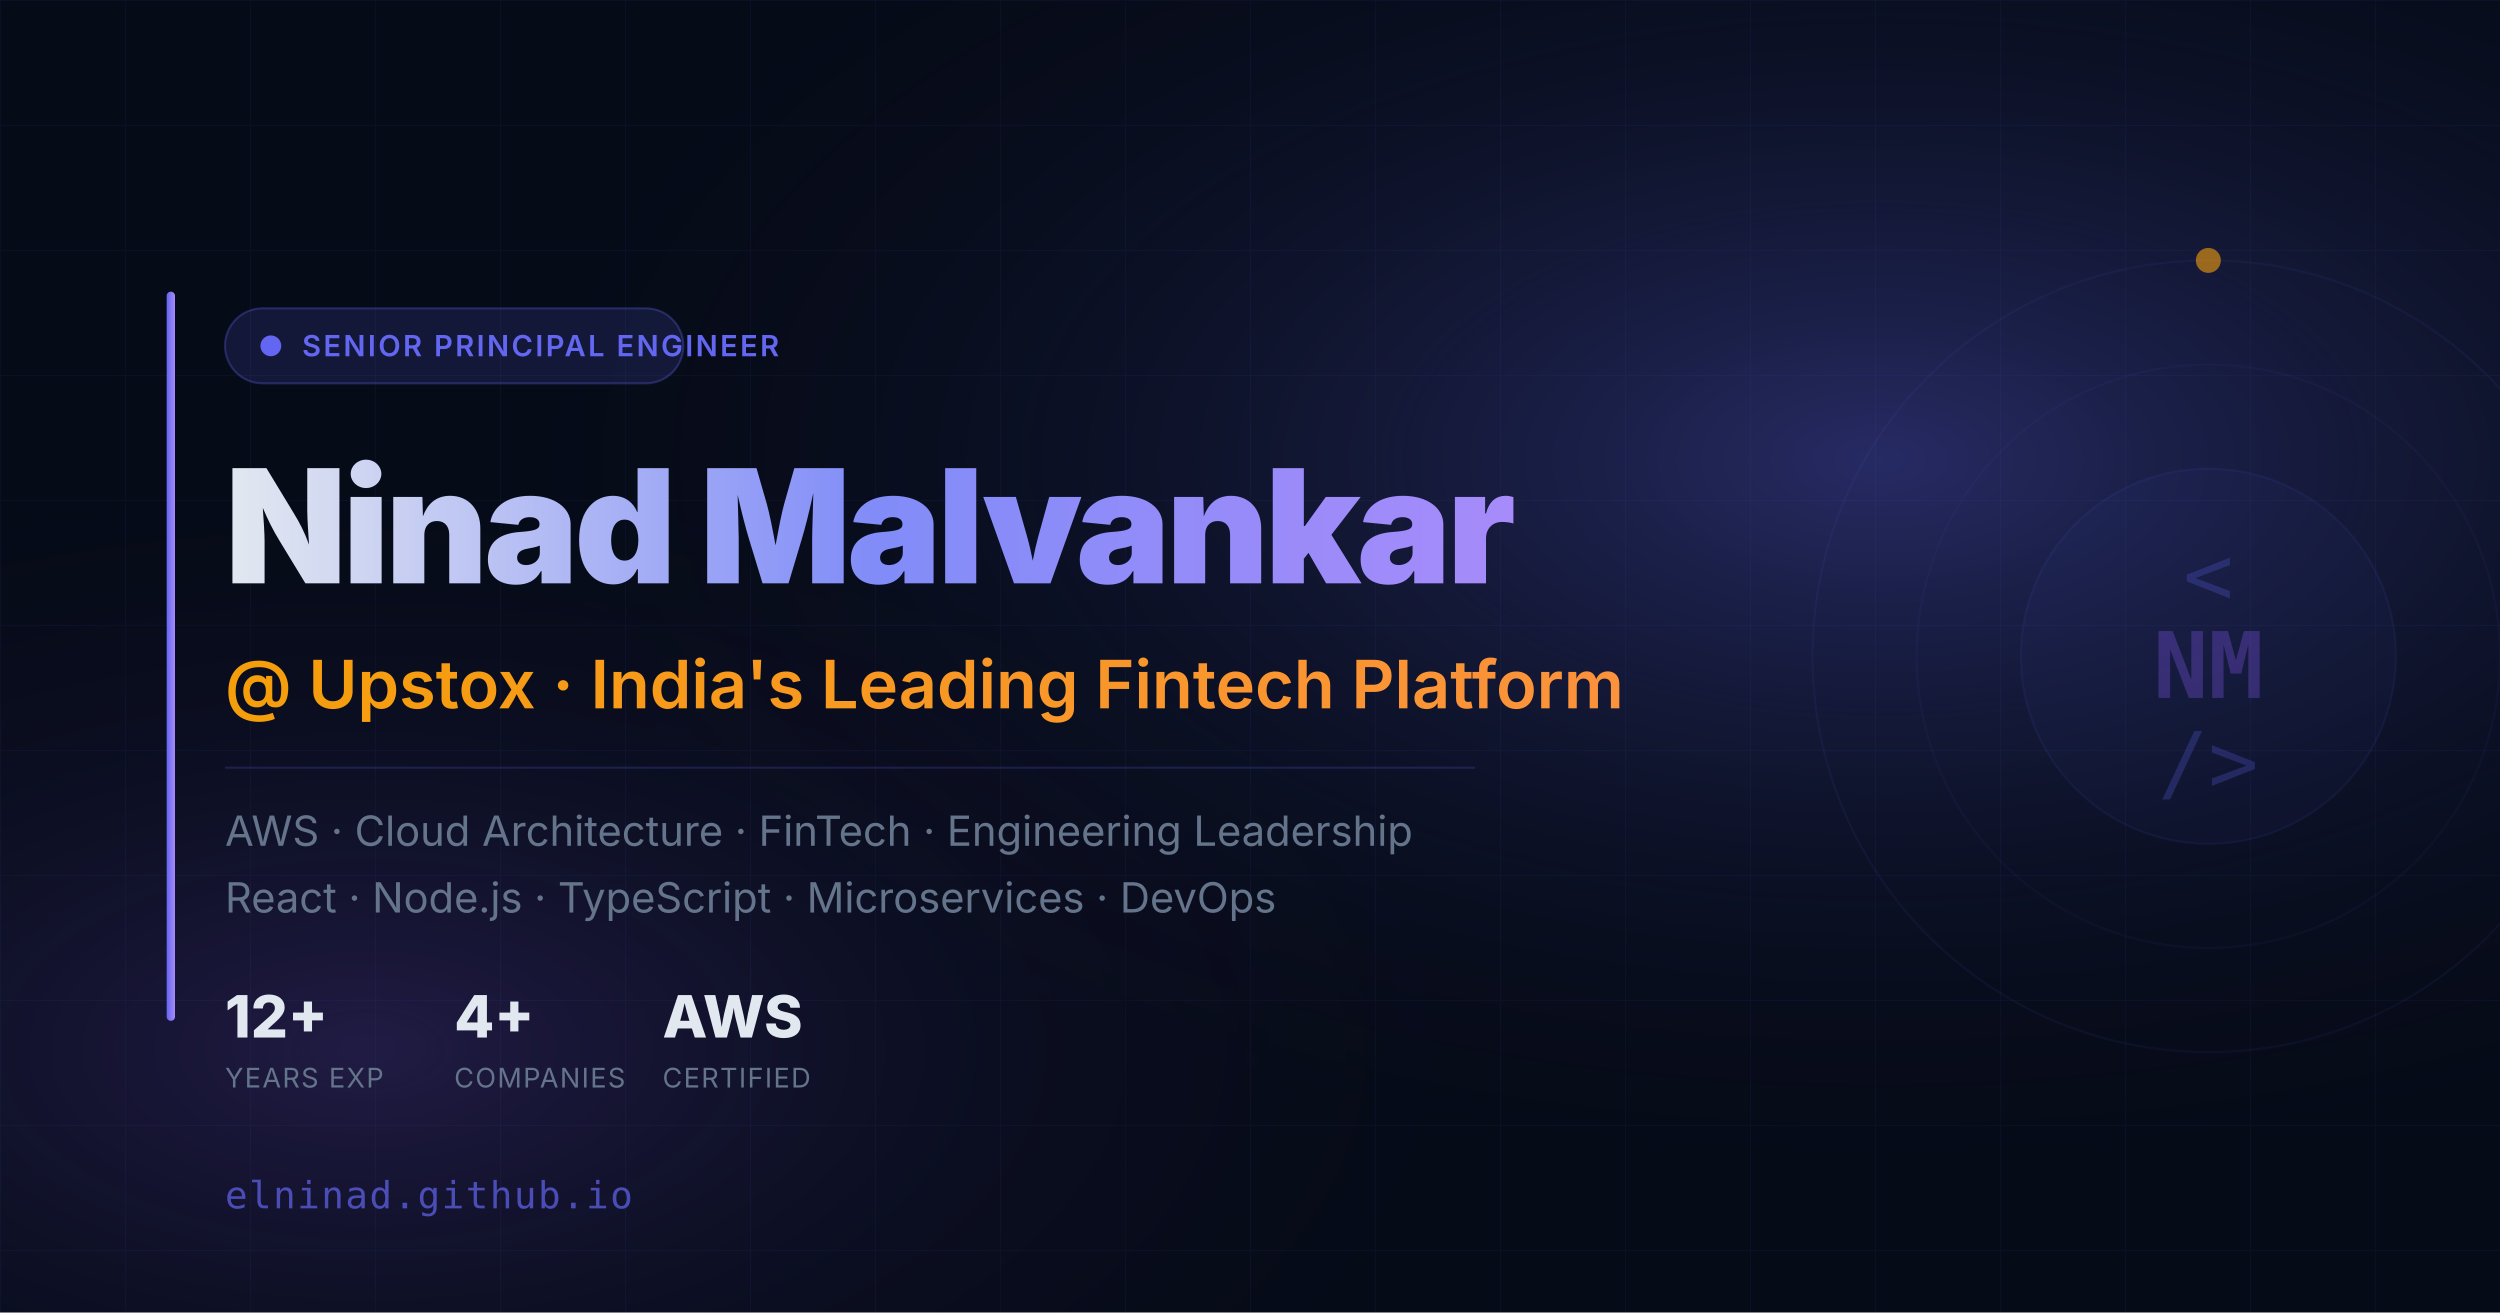
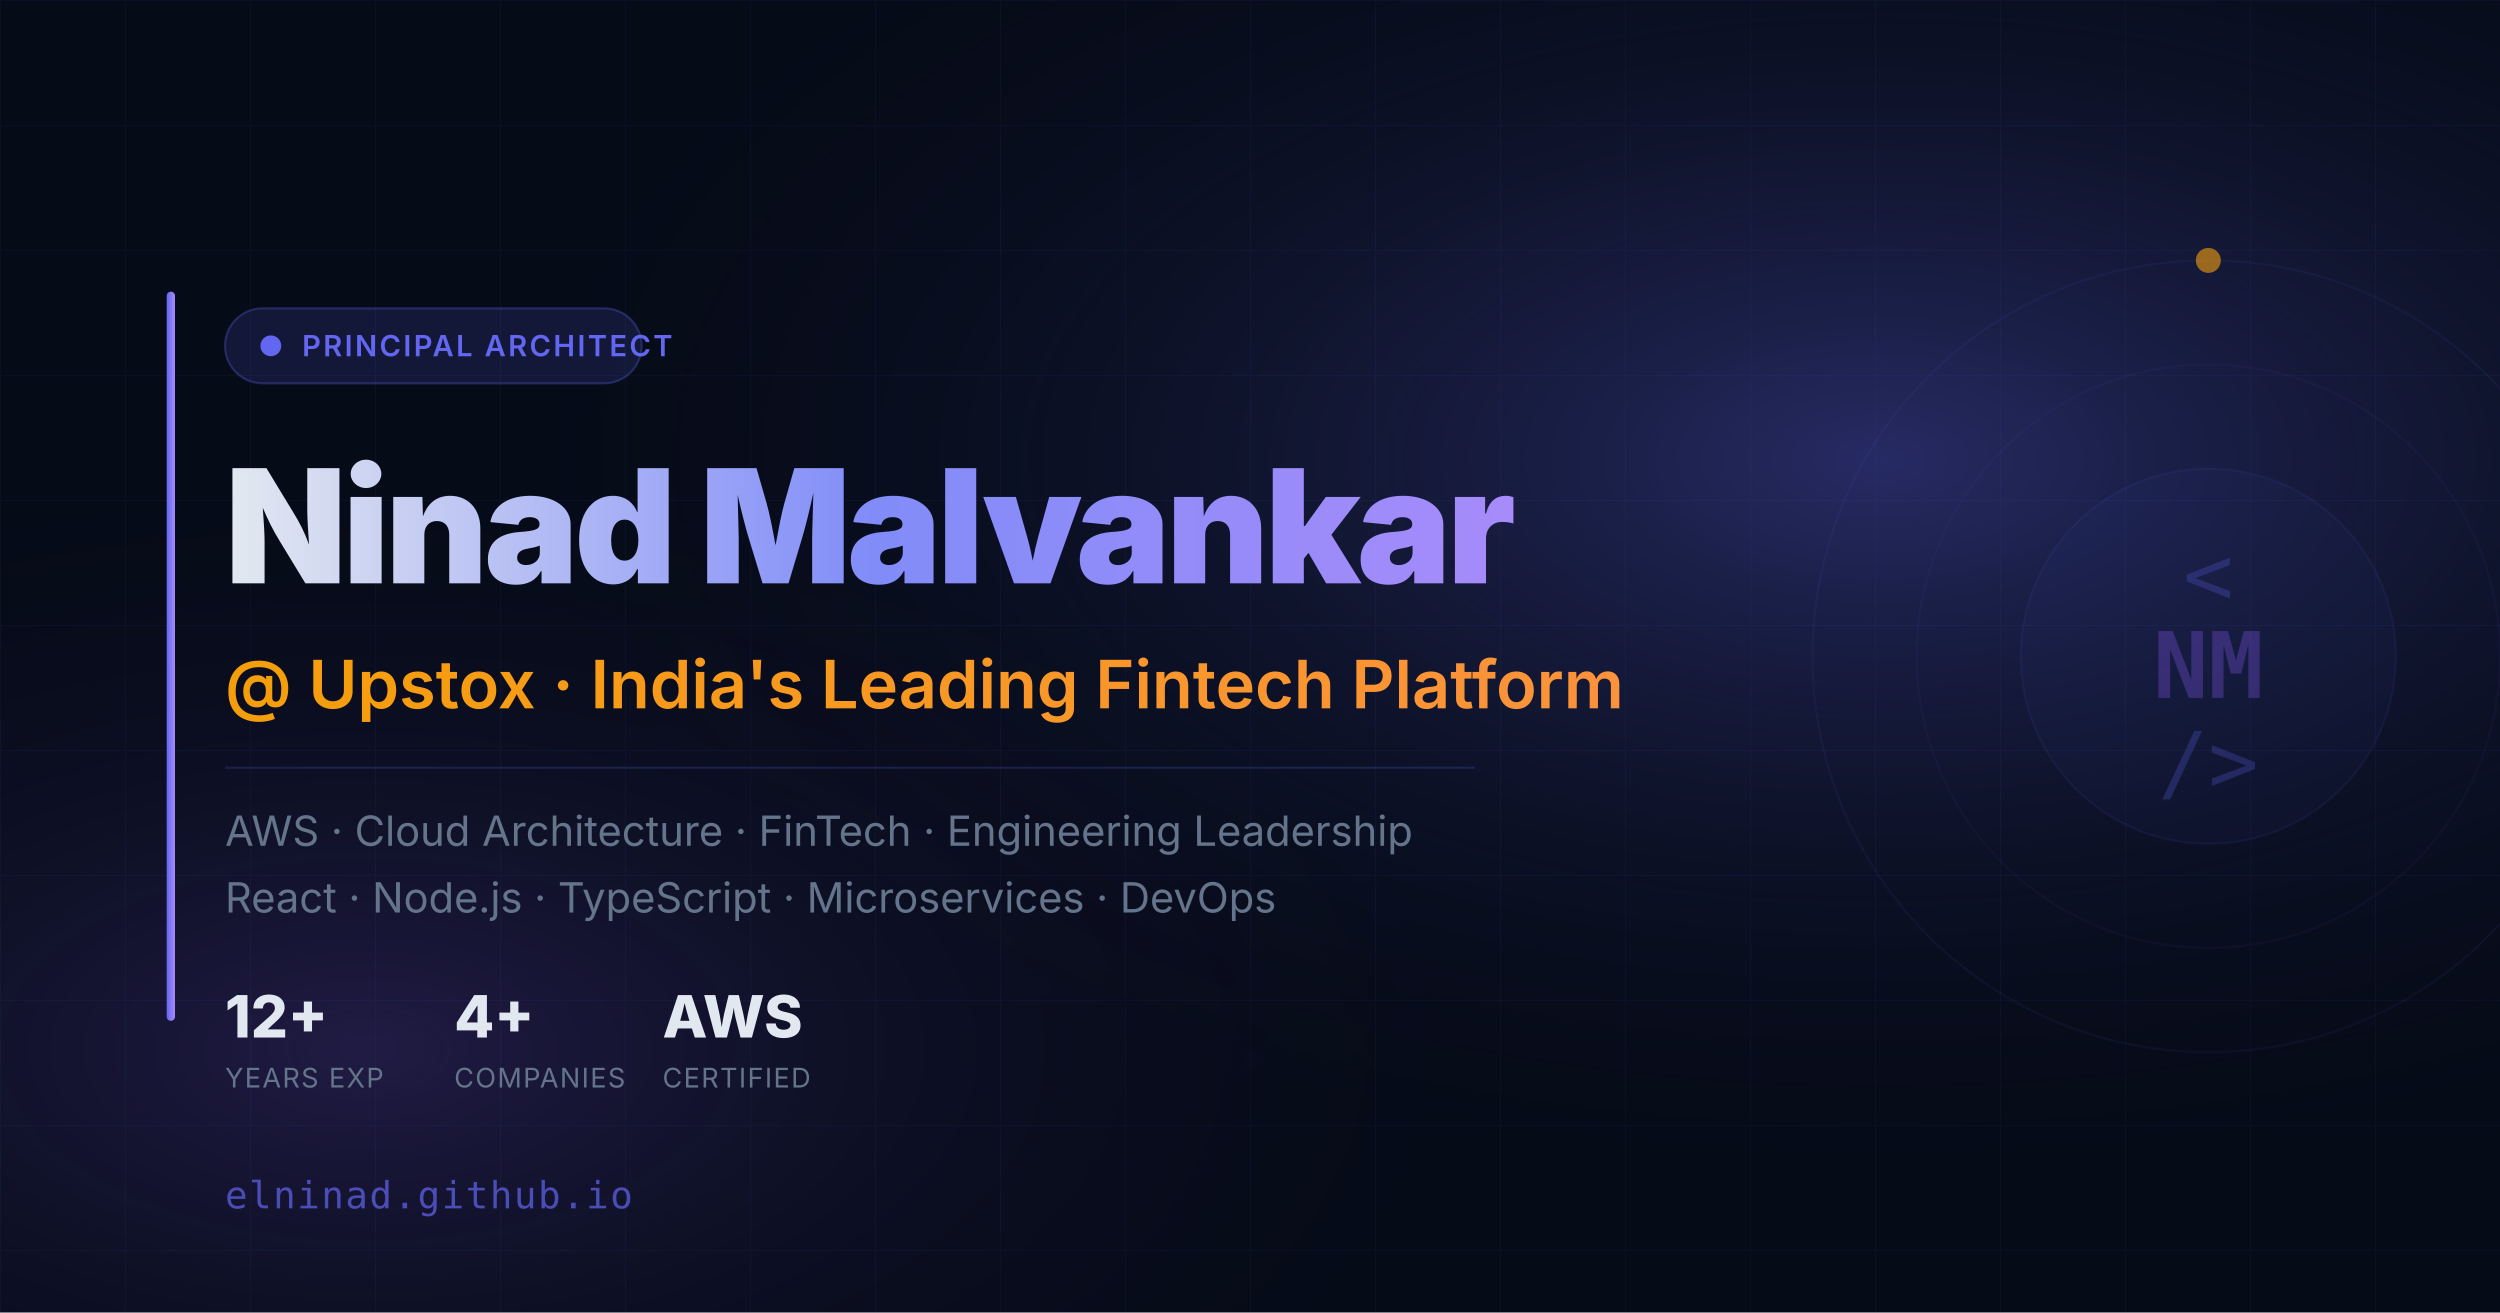
<svg xmlns="http://www.w3.org/2000/svg" width="1200" height="630" viewBox="0 0 1200 630">
  <defs>
    <radialGradient id="bg1" cx="75%" cy="35%" r="55%">
      <stop offset="0%" stop-color="#6366f1" stop-opacity="0.35" />
      <stop offset="100%" stop-color="#060b18" stop-opacity="0" />
    </radialGradient>
    <radialGradient id="bg2" cx="15%" cy="80%" r="45%">
      <stop offset="0%" stop-color="#8b5cf6" stop-opacity="0.2" />
      <stop offset="100%" stop-color="#060b18" stop-opacity="0" />
    </radialGradient>
    <linearGradient id="nameGrad" x1="0%" y1="0%" x2="100%" y2="0%">
      <stop offset="0%" stop-color="#e2e8f0" />
      <stop offset="50%" stop-color="#818cf8" />
      <stop offset="100%" stop-color="#a78bfa" />
    </linearGradient>
    <linearGradient id="roleGrad" x1="0%" y1="0%" x2="100%" y2="0%">
      <stop offset="0%" stop-color="#f59e0b" />
      <stop offset="100%" stop-color="#fb923c" />
    </linearGradient>
    <linearGradient id="barGrad" x1="0%" y1="0%" x2="100%" y2="0%">
      <stop offset="0%" stop-color="#6366f1" />
      <stop offset="100%" stop-color="#a78bfa" />
    </linearGradient>
    <pattern id="grid" width="60" height="60" patternUnits="userSpaceOnUse">
      <path d="M 60 0 L 0 0 0 60" fill="none" stroke="rgba(99,102,241,0.06)" stroke-width="1" />
    </pattern>
  </defs>
  <rect width="1200" height="630" fill="#060b18" />
  <rect width="1200" height="630" fill="url(#bg1)" />
  <rect width="1200" height="630" fill="url(#bg2)" />
  <rect width="1200" height="630" fill="url(#grid)" />
  <rect x="80" y="140" width="4" height="350" rx="2" fill="url(#barGrad)" />
-   <rect x="108" y="148" width="220" height="36" rx="18" fill="rgba(99,102,241,0.15)" stroke="rgba(99,102,241,0.3)" stroke-width="1" />
+   <rect x="108" y="148" width="200" height="36" rx="18" fill="rgba(99,102,241,0.15)" stroke="rgba(99,102,241,0.3)" stroke-width="1" />
  <circle cx="130" cy="166" r="5" fill="#6366f1" />
-   <text x="145" y="171" font-family="Inter,-apple-system,sans-serif" font-size="14" font-weight="600" fill="#6366f1" letter-spacing="0.08em">SENIOR PRINCIPAL ENGINEER</text>
+   <text x="145" y="171" font-family="Inter,-apple-system,sans-serif" font-size="14" font-weight="600" fill="#6366f1" letter-spacing="0.08em">PRINCIPAL ARCHITECT</text>
  <text x="108" y="280" font-family="Inter,-apple-system,sans-serif" font-size="76" font-weight="900" letter-spacing="-2" fill="url(#nameGrad)">Ninad Malvankar</text>
  <text x="108" y="340" font-family="Inter,-apple-system,sans-serif" font-size="32" font-weight="600" fill="url(#roleGrad)">@ Upstox · India's Leading Fintech Platform</text>
  <rect x="108" y="368" width="600" height="1" fill="rgba(99,102,241,0.2)" />
  <text x="108" y="406" font-family="Inter,-apple-system,sans-serif" font-size="20" fill="#64748b">AWS · Cloud Architecture · FinTech · Engineering Leadership</text>
  <text x="108" y="438" font-family="Inter,-apple-system,sans-serif" font-size="20" fill="#64748b">React · Node.js · TypeScript · Microservices · DevOps</text>
  <text x="108" y="498" font-family="Inter,-apple-system,sans-serif" font-size="28" font-weight="800" fill="#e2e8f0">12+</text>
  <text x="108" y="522" font-family="Inter,-apple-system,sans-serif" font-size="13" fill="#64748b" letter-spacing="0.05em">YEARS EXP</text>
  <text x="218" y="498" font-family="Inter,-apple-system,sans-serif" font-size="28" font-weight="800" fill="#e2e8f0">4+</text>
  <text x="218" y="522" font-family="Inter,-apple-system,sans-serif" font-size="13" fill="#64748b" letter-spacing="0.05em">COMPANIES</text>
  <text x="318" y="498" font-family="Inter,-apple-system,sans-serif" font-size="28" font-weight="800" fill="#e2e8f0">AWS</text>
  <text x="318" y="522" font-family="Inter,-apple-system,sans-serif" font-size="13" fill="#64748b" letter-spacing="0.05em">CERTIFIED</text>
  <text x="108" y="580" font-family="'JetBrains Mono',monospace,sans-serif" font-size="18" fill="rgba(99,102,241,0.7)" letter-spacing="0.04em">elninad.github.io</text>
  <circle cx="1060" cy="315" r="190" fill="none" stroke="rgba(99,102,241,0.07)" stroke-width="1" />
  <circle cx="1060" cy="315" r="140" fill="none" stroke="rgba(139,92,246,0.05)" stroke-width="1" />
  <circle cx="1060" cy="315" r="90" fill="rgba(99,102,241,0.04)" stroke="rgba(99,102,241,0.08)" stroke-width="1" />
  <text x="1060" y="290" text-anchor="middle" font-family="'JetBrains Mono',monospace,sans-serif" font-size="40" fill="rgba(99,102,241,0.25)">&lt;</text>
  <text x="1060" y="335" text-anchor="middle" font-family="'JetBrains Mono',monospace,sans-serif" font-size="44" font-weight="700" fill="rgba(139,92,246,0.3)">NM</text>
  <text x="1060" y="380" text-anchor="middle" font-family="'JetBrains Mono',monospace,sans-serif" font-size="40" fill="rgba(99,102,241,0.25)">/&gt;</text>
  <circle cx="1060" cy="125" r="6" fill="#f59e0b" opacity="0.6" />
</svg>
